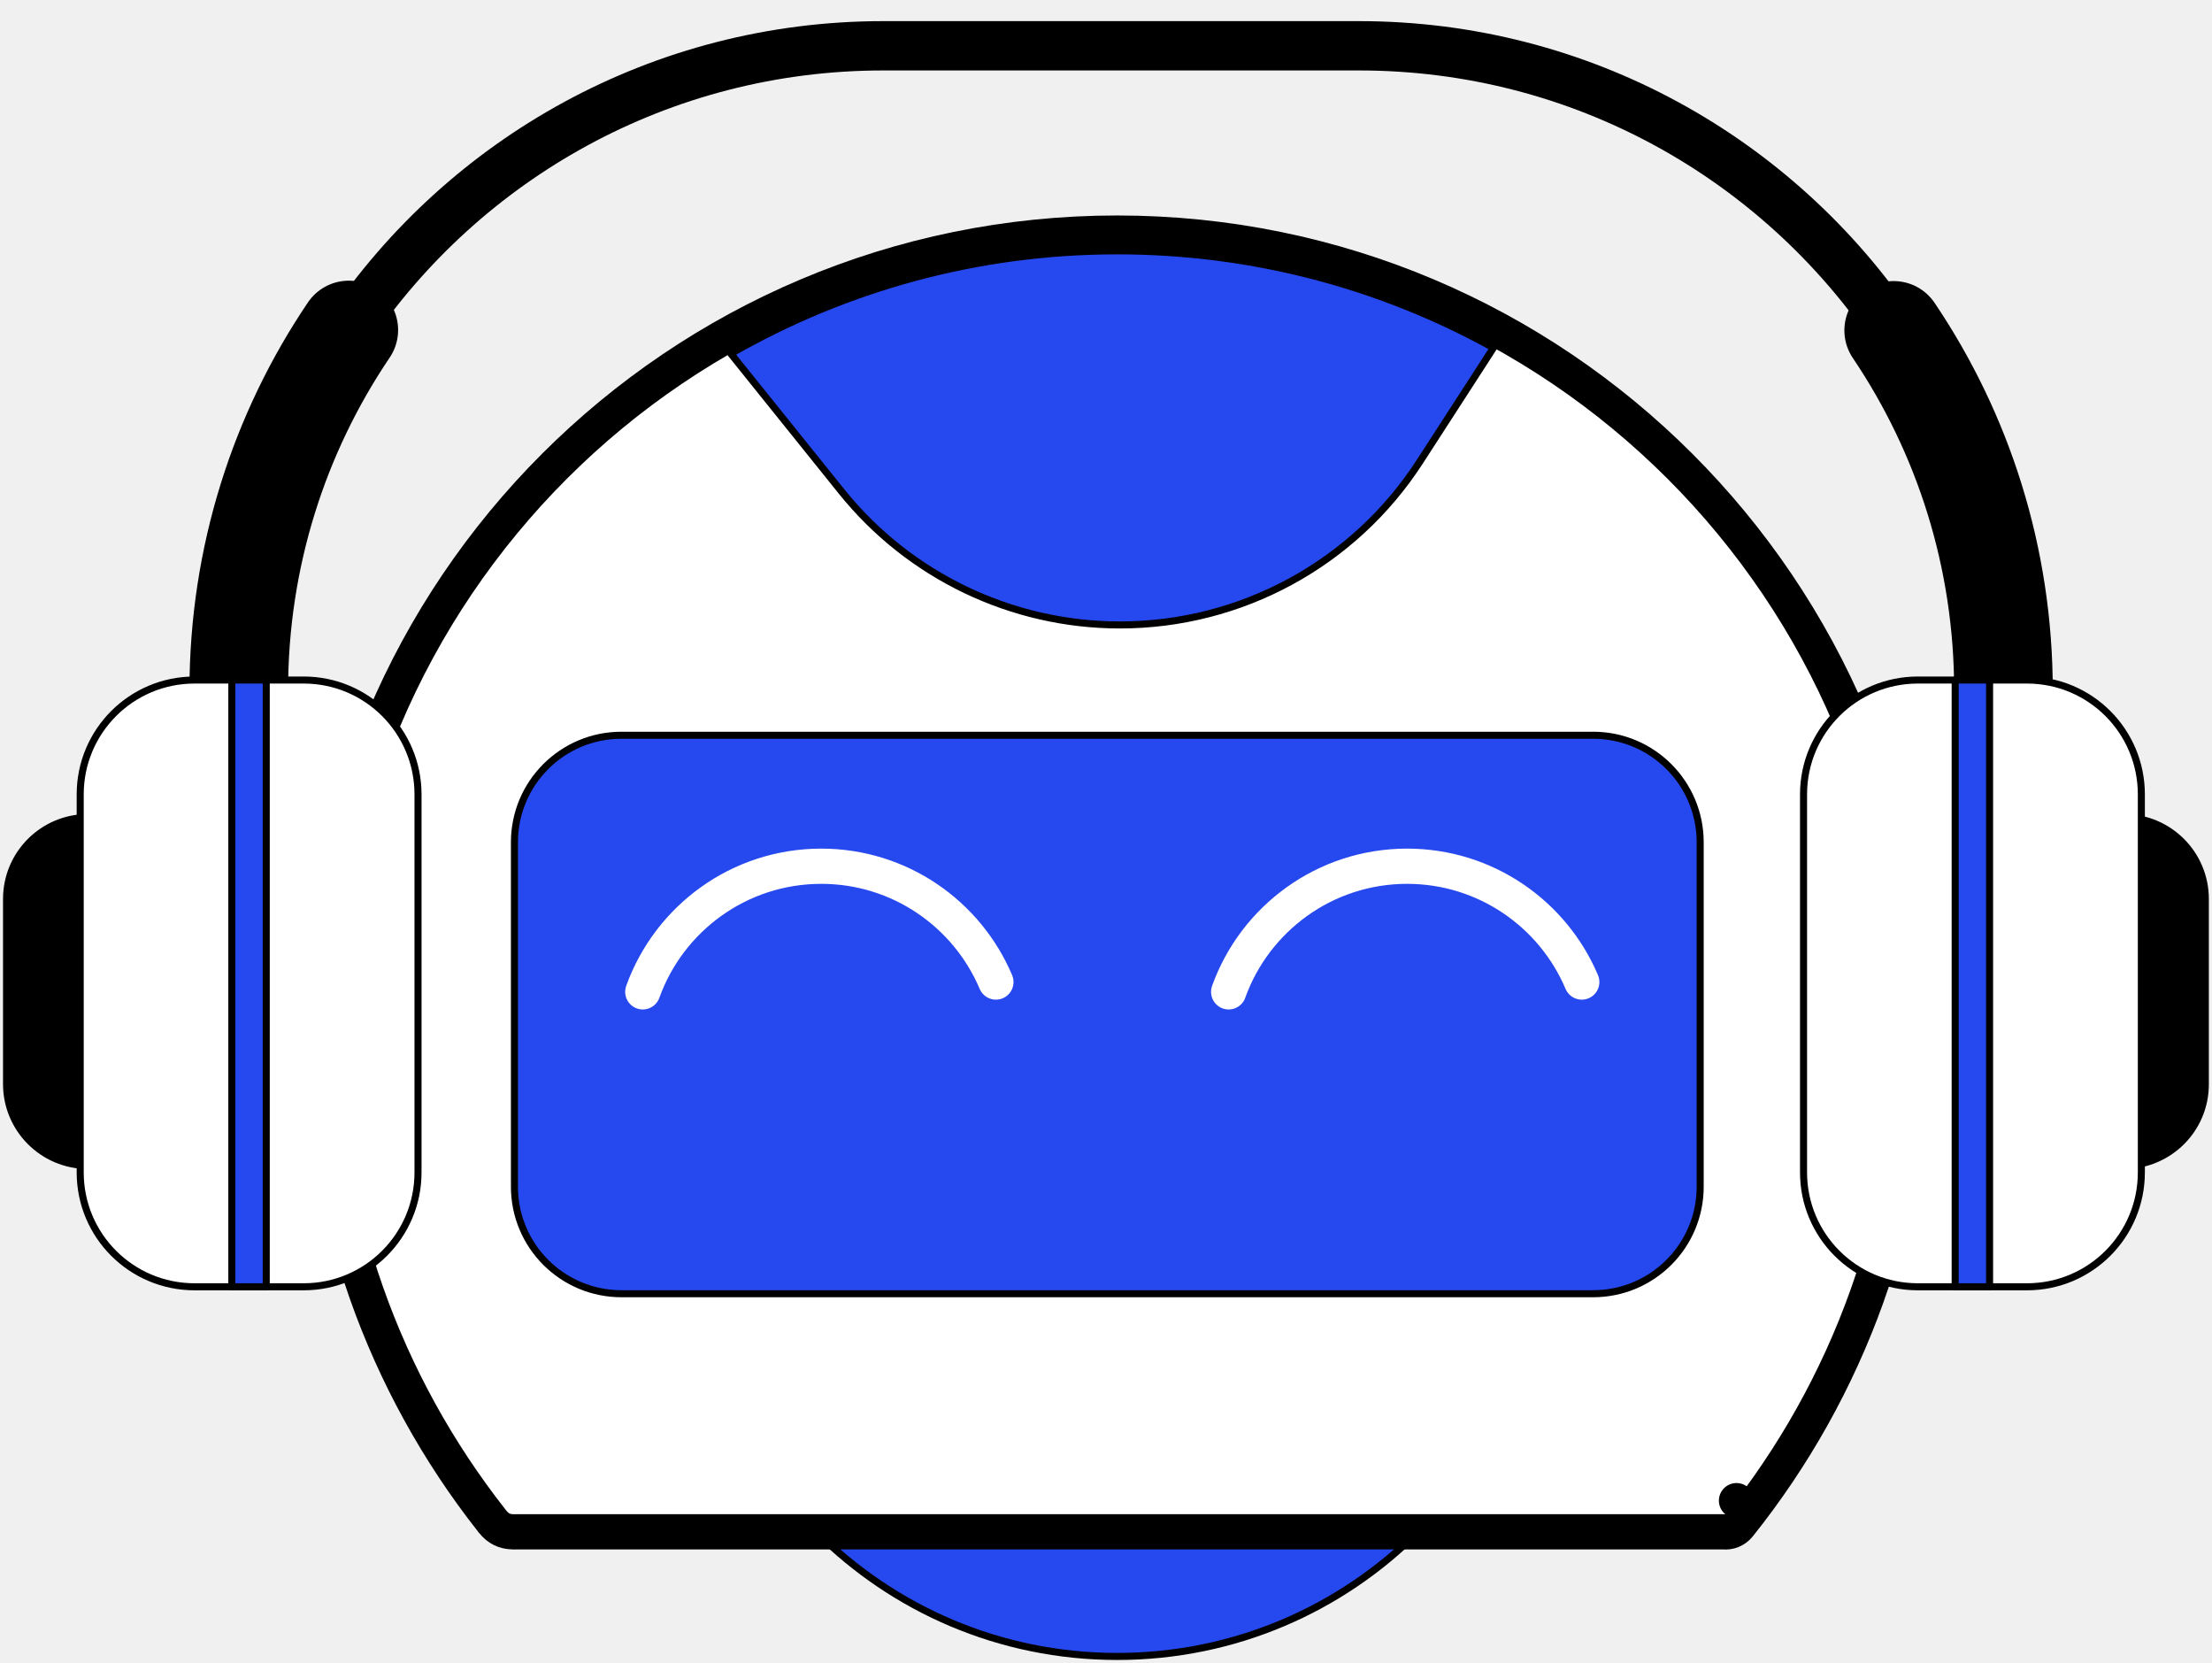
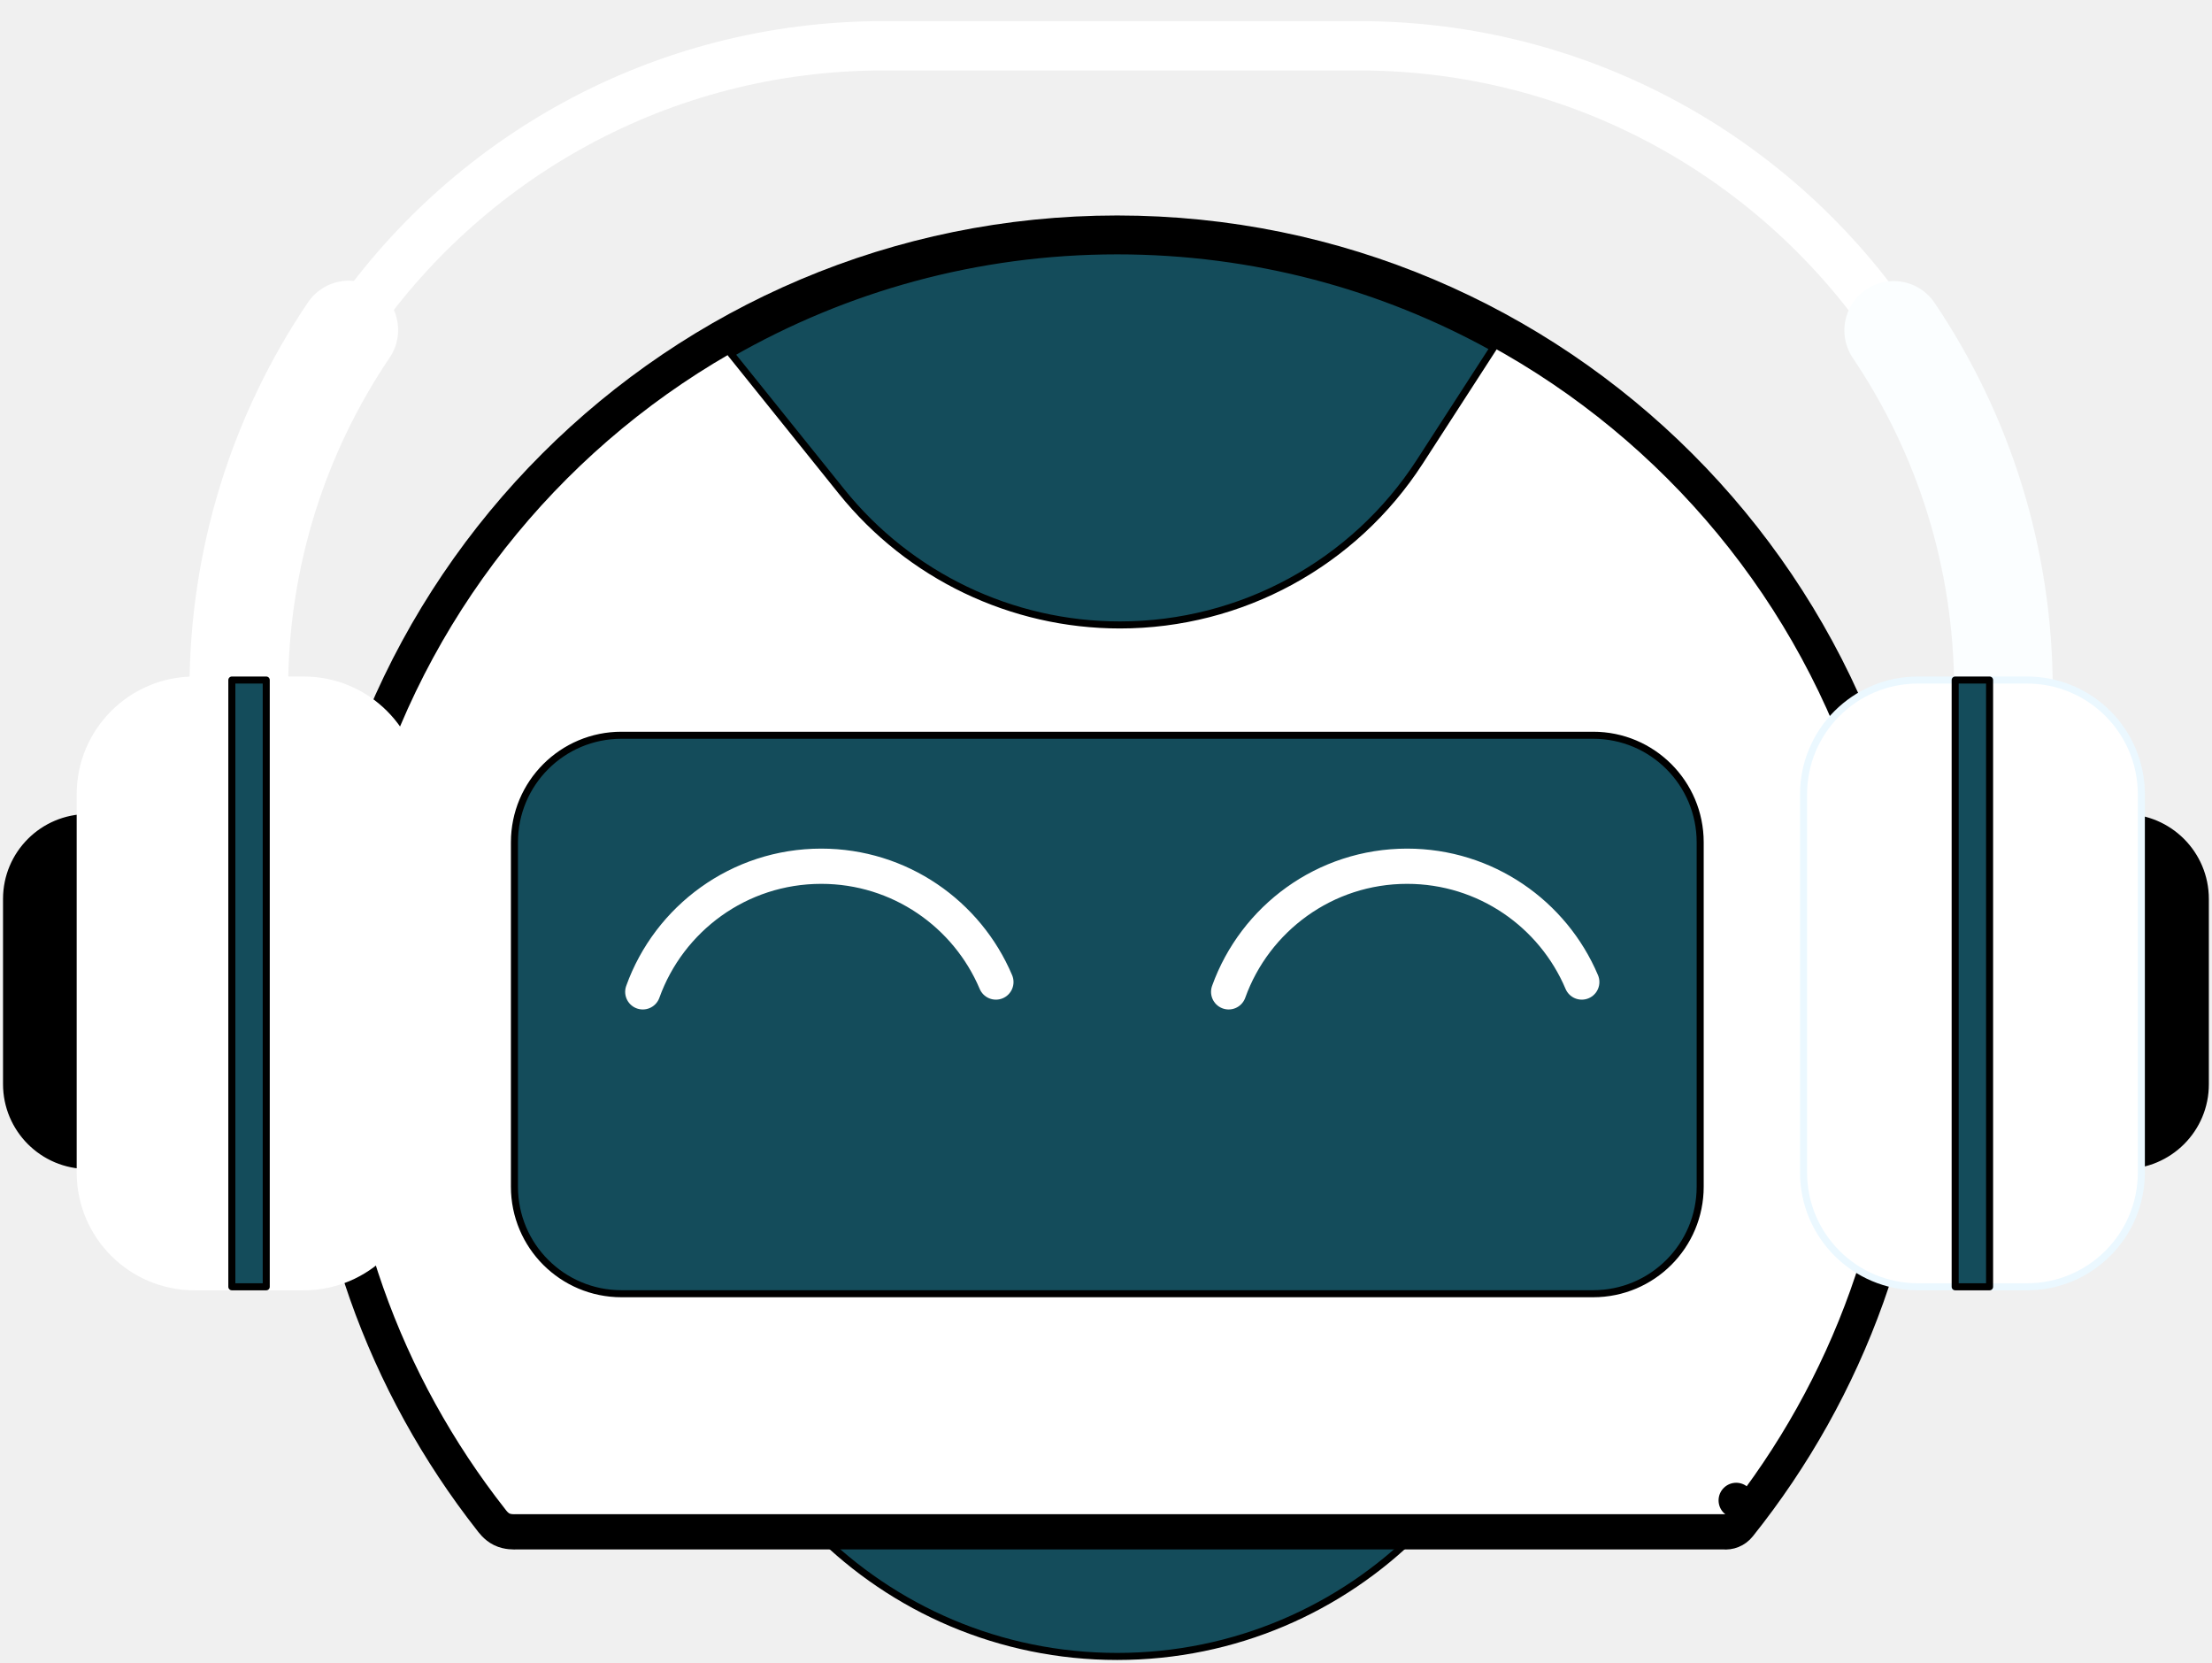
<svg xmlns="http://www.w3.org/2000/svg" width="314" height="236" viewBox="0 0 314 236" fill="none">
-   <path d="M158.588 235.072C191.934 235.072 218.966 208.043 218.966 174.702C218.966 141.361 191.934 114.333 158.588 114.333C125.242 114.333 98.21 141.361 98.21 174.702C98.21 208.043 125.242 235.072 158.588 235.072Z" fill="#2648EF" stroke="black" stroke-miterlimit="10" stroke-linecap="round" stroke-linejoin="round" />
-   <path d="M158.588 33.079C220.978 33.079 271.555 83.649 271.555 146.03C271.555 172.667 262.307 197.146 246.873 216.455C246.284 217.191 245.46 217.467 244.68 217.387H73.245C73.011 217.387 72.079 217.445 71.234 217.034C70.39 216.624 69.864 215.86 69.72 215.677C54.647 196.487 45.639 172.301 45.639 146.012C45.639 83.649 96.198 33.079 158.588 33.079ZM247.412 214.892L247.403 214.674C247.402 214.664 247.4 214.655 247.399 214.646C247.407 214.726 247.412 214.809 247.412 214.892ZM246.502 212.961C246.989 213.364 247.32 213.947 247.394 214.608C247.321 213.911 246.98 213.346 246.502 212.961Z" fill="white" stroke="black" stroke-width="5" stroke-miterlimit="10" stroke-linejoin="round" />
-   <path d="M226.154 183.597H88.218C79.823 183.597 73.026 176.8 73.026 168.407V119.532C73.026 111.139 79.823 104.342 88.218 104.342H226.154C234.548 104.342 241.346 111.139 241.346 119.532V168.407C241.346 176.8 234.548 183.597 226.154 183.597Z" fill="#2648EF" stroke="black" stroke-miterlimit="10" stroke-linecap="round" stroke-linejoin="round" />
+   <path d="M158.588 235.072C191.934 235.072 218.966 208.043 218.966 174.702C218.966 141.361 191.934 114.333 158.588 114.333C125.242 114.333 98.21 141.361 98.21 174.702C98.21 208.043 125.242 235.072 158.588 235.072Z" fill="#144C5B" stroke="black" stroke-miterlimit="10" stroke-linecap="round" stroke-linejoin="round" />
+   <path d="M158.588 33.079C220.978 33.079 271.555 83.649 271.555 146.03C271.555 172.667 262.307 197.146 246.873 216.455L246.87 216.459C246.285 217.188 245.466 217.464 244.69 217.387H73.245C73.011 217.387 72.079 217.445 71.234 217.034C70.39 216.624 69.864 215.86 69.72 215.677C54.647 196.487 45.639 172.301 45.639 146.012C45.639 83.649 96.198 33.079 158.588 33.079ZM247.412 214.892L247.403 214.674C247.402 214.665 247.4 214.656 247.399 214.647C247.407 214.727 247.412 214.809 247.412 214.892ZM246.456 212.926C246.965 213.328 247.316 213.922 247.394 214.603C247.317 213.884 246.957 213.308 246.457 212.924L246.456 212.926Z" fill="white" stroke="black" stroke-width="5" stroke-miterlimit="10" stroke-linejoin="round" />
+   <path d="M226.154 183.597H88.218C79.823 183.597 73.026 176.8 73.026 168.407V119.532C73.026 111.139 79.823 104.342 88.218 104.342H226.154C234.548 104.342 241.346 111.139 241.346 119.532V168.407C241.346 176.8 234.548 183.597 226.154 183.597Z" fill="#144C5B" stroke="black" stroke-miterlimit="10" stroke-linecap="round" stroke-linejoin="round" />
  <path d="M91.245 140.757C94.978 130.358 104.914 122.93 116.578 122.93C127.721 122.93 137.286 129.708 141.371 139.364" stroke="white" stroke-width="5" stroke-miterlimit="10" stroke-linecap="round" stroke-linejoin="round" />
  <path d="M174.411 140.757C178.144 130.358 188.081 122.93 199.744 122.93C210.887 122.93 220.452 129.708 224.538 139.364" stroke="white" stroke-width="5" stroke-miterlimit="10" stroke-linecap="round" stroke-linejoin="round" />
  <path d="M301.501 165.399C295.112 165.399 289.949 160.218 289.949 153.848V127.573C289.949 121.185 295.131 116.022 301.501 116.022C307.89 116.022 313.053 121.203 313.053 127.573V153.848C313.072 160.236 307.89 165.399 301.501 165.399Z" fill="black" stroke="black" stroke-miterlimit="10" stroke-linecap="round" stroke-linejoin="round" />
  <path d="M12.481 165.399C6.092 165.399 0.929 160.218 0.929 153.848V127.573C0.929 121.185 6.11 116.022 12.481 116.022C18.869 116.022 24.032 121.203 24.032 127.573V153.848C24.051 160.236 18.869 165.399 12.481 165.399Z" fill="black" stroke="black" stroke-miterlimit="10" stroke-linecap="round" stroke-linejoin="round" />
-   <path d="M49.514 46.832C39.652 61.428 33.894 79.032 33.894 97.973V117.044" stroke="black" stroke-width="14" stroke-miterlimit="10" stroke-linecap="round" stroke-linejoin="round" />
-   <path d="M268.814 46.907C252.377 22.525 224.519 6.499 192.909 6.499H125.381C93.808 6.499 65.95 22.506 49.513 46.832" stroke="black" stroke-width="7" stroke-miterlimit="10" stroke-linecap="round" stroke-linejoin="round" />
-   <path d="M284.396 117.062V97.973C284.396 79.05 278.657 61.484 268.814 46.888" stroke="black" stroke-width="14" stroke-miterlimit="10" stroke-linecap="round" stroke-linejoin="round" />
-   <path d="M43.106 182.613H27.617C18.646 182.613 11.385 175.352 11.385 166.383V112.736C11.385 103.766 18.646 96.506 27.617 96.506H43.106C52.076 96.506 59.338 103.766 59.338 112.736V166.383C59.338 175.352 52.076 182.613 43.106 182.613Z" fill="white" stroke="black" stroke-miterlimit="10" stroke-linecap="round" stroke-linejoin="round" />
-   <path d="M37.794 96.506H32.91V182.613H37.794V96.506Z" fill="#2648EF" stroke="black" stroke-miterlimit="10" stroke-linecap="round" stroke-linejoin="round" />
-   <path d="M287.739 182.613H272.25C263.28 182.613 256.018 175.352 256.018 166.383V112.736C256.018 103.766 263.28 96.506 272.25 96.506H287.739C296.709 96.506 303.971 103.766 303.971 112.736V166.383C303.971 175.352 296.709 182.613 287.739 182.613Z" fill="white" stroke="black" stroke-miterlimit="10" stroke-linecap="round" stroke-linejoin="round" />
-   <path d="M282.427 96.506H277.543V182.613H282.427V96.506Z" fill="#2648EF" stroke="black" stroke-miterlimit="10" stroke-linecap="round" stroke-linejoin="round" />
-   <path d="M158.978 88.688C176.176 88.688 192.185 79.979 201.527 65.55L212.001 49.358C196.178 40.593 177.959 35.598 158.588 35.598C138.623 35.598 119.902 40.927 103.744 50.193L119.475 69.766C129.095 81.724 143.619 88.688 158.978 88.688Z" fill="#2648EF" stroke="black" stroke-miterlimit="10" stroke-linecap="round" stroke-linejoin="round" />
+   <path d="M49.514 46.832C39.652 61.428 33.894 79.032 33.894 97.973V117.044" stroke="white" stroke-width="14" stroke-miterlimit="10" stroke-linecap="round" stroke-linejoin="round" />
+   <path d="M268.814 46.907C252.377 22.525 224.519 6.499 192.909 6.499H125.381C93.808 6.499 65.95 22.506 49.513 46.832" stroke="white" stroke-width="7" stroke-miterlimit="10" stroke-linecap="round" stroke-linejoin="round" />
+   <path d="M284.396 117.062V97.973C284.396 79.05 278.657 61.484 268.814 46.888" stroke="#FBFEFF" stroke-width="14" stroke-miterlimit="10" stroke-linecap="round" stroke-linejoin="round" />
+   <path d="M43.106 182.613H27.617C18.646 182.613 11.385 175.352 11.385 166.383V112.736C11.385 103.766 18.646 96.506 27.617 96.506H43.106C52.076 96.506 59.338 103.766 59.338 112.736V166.383C59.338 175.352 52.076 182.613 43.106 182.613Z" fill="white" stroke="white" stroke-miterlimit="10" stroke-linecap="round" stroke-linejoin="round" />
+   <path d="M37.794 96.506H32.91V182.613H37.794V96.506Z" fill="#144C5B" stroke="black" stroke-miterlimit="10" stroke-linecap="round" stroke-linejoin="round" />
+   <path d="M287.739 182.613H272.25C263.28 182.613 256.018 175.352 256.018 166.383V112.736C256.018 103.766 263.28 96.506 272.25 96.506H287.739C296.709 96.506 303.971 103.766 303.971 112.736V166.383C303.971 175.352 296.709 182.613 287.739 182.613Z" fill="white" stroke="#EBF8FF" stroke-miterlimit="10" stroke-linecap="round" stroke-linejoin="round" />
+   <path d="M282.427 96.506H277.543V182.613H282.427V96.506Z" fill="#144C5B" stroke="black" stroke-miterlimit="10" stroke-linecap="round" stroke-linejoin="round" />
+   <path d="M158.978 88.688C176.176 88.688 192.185 79.979 201.527 65.55L212.001 49.358C196.178 40.593 177.959 35.598 158.588 35.598C138.623 35.598 119.902 40.927 103.744 50.193L119.475 69.766C129.095 81.724 143.619 88.688 158.978 88.688Z" fill="#144C5B" stroke="black" stroke-miterlimit="10" stroke-linecap="round" stroke-linejoin="round" />
</svg>
